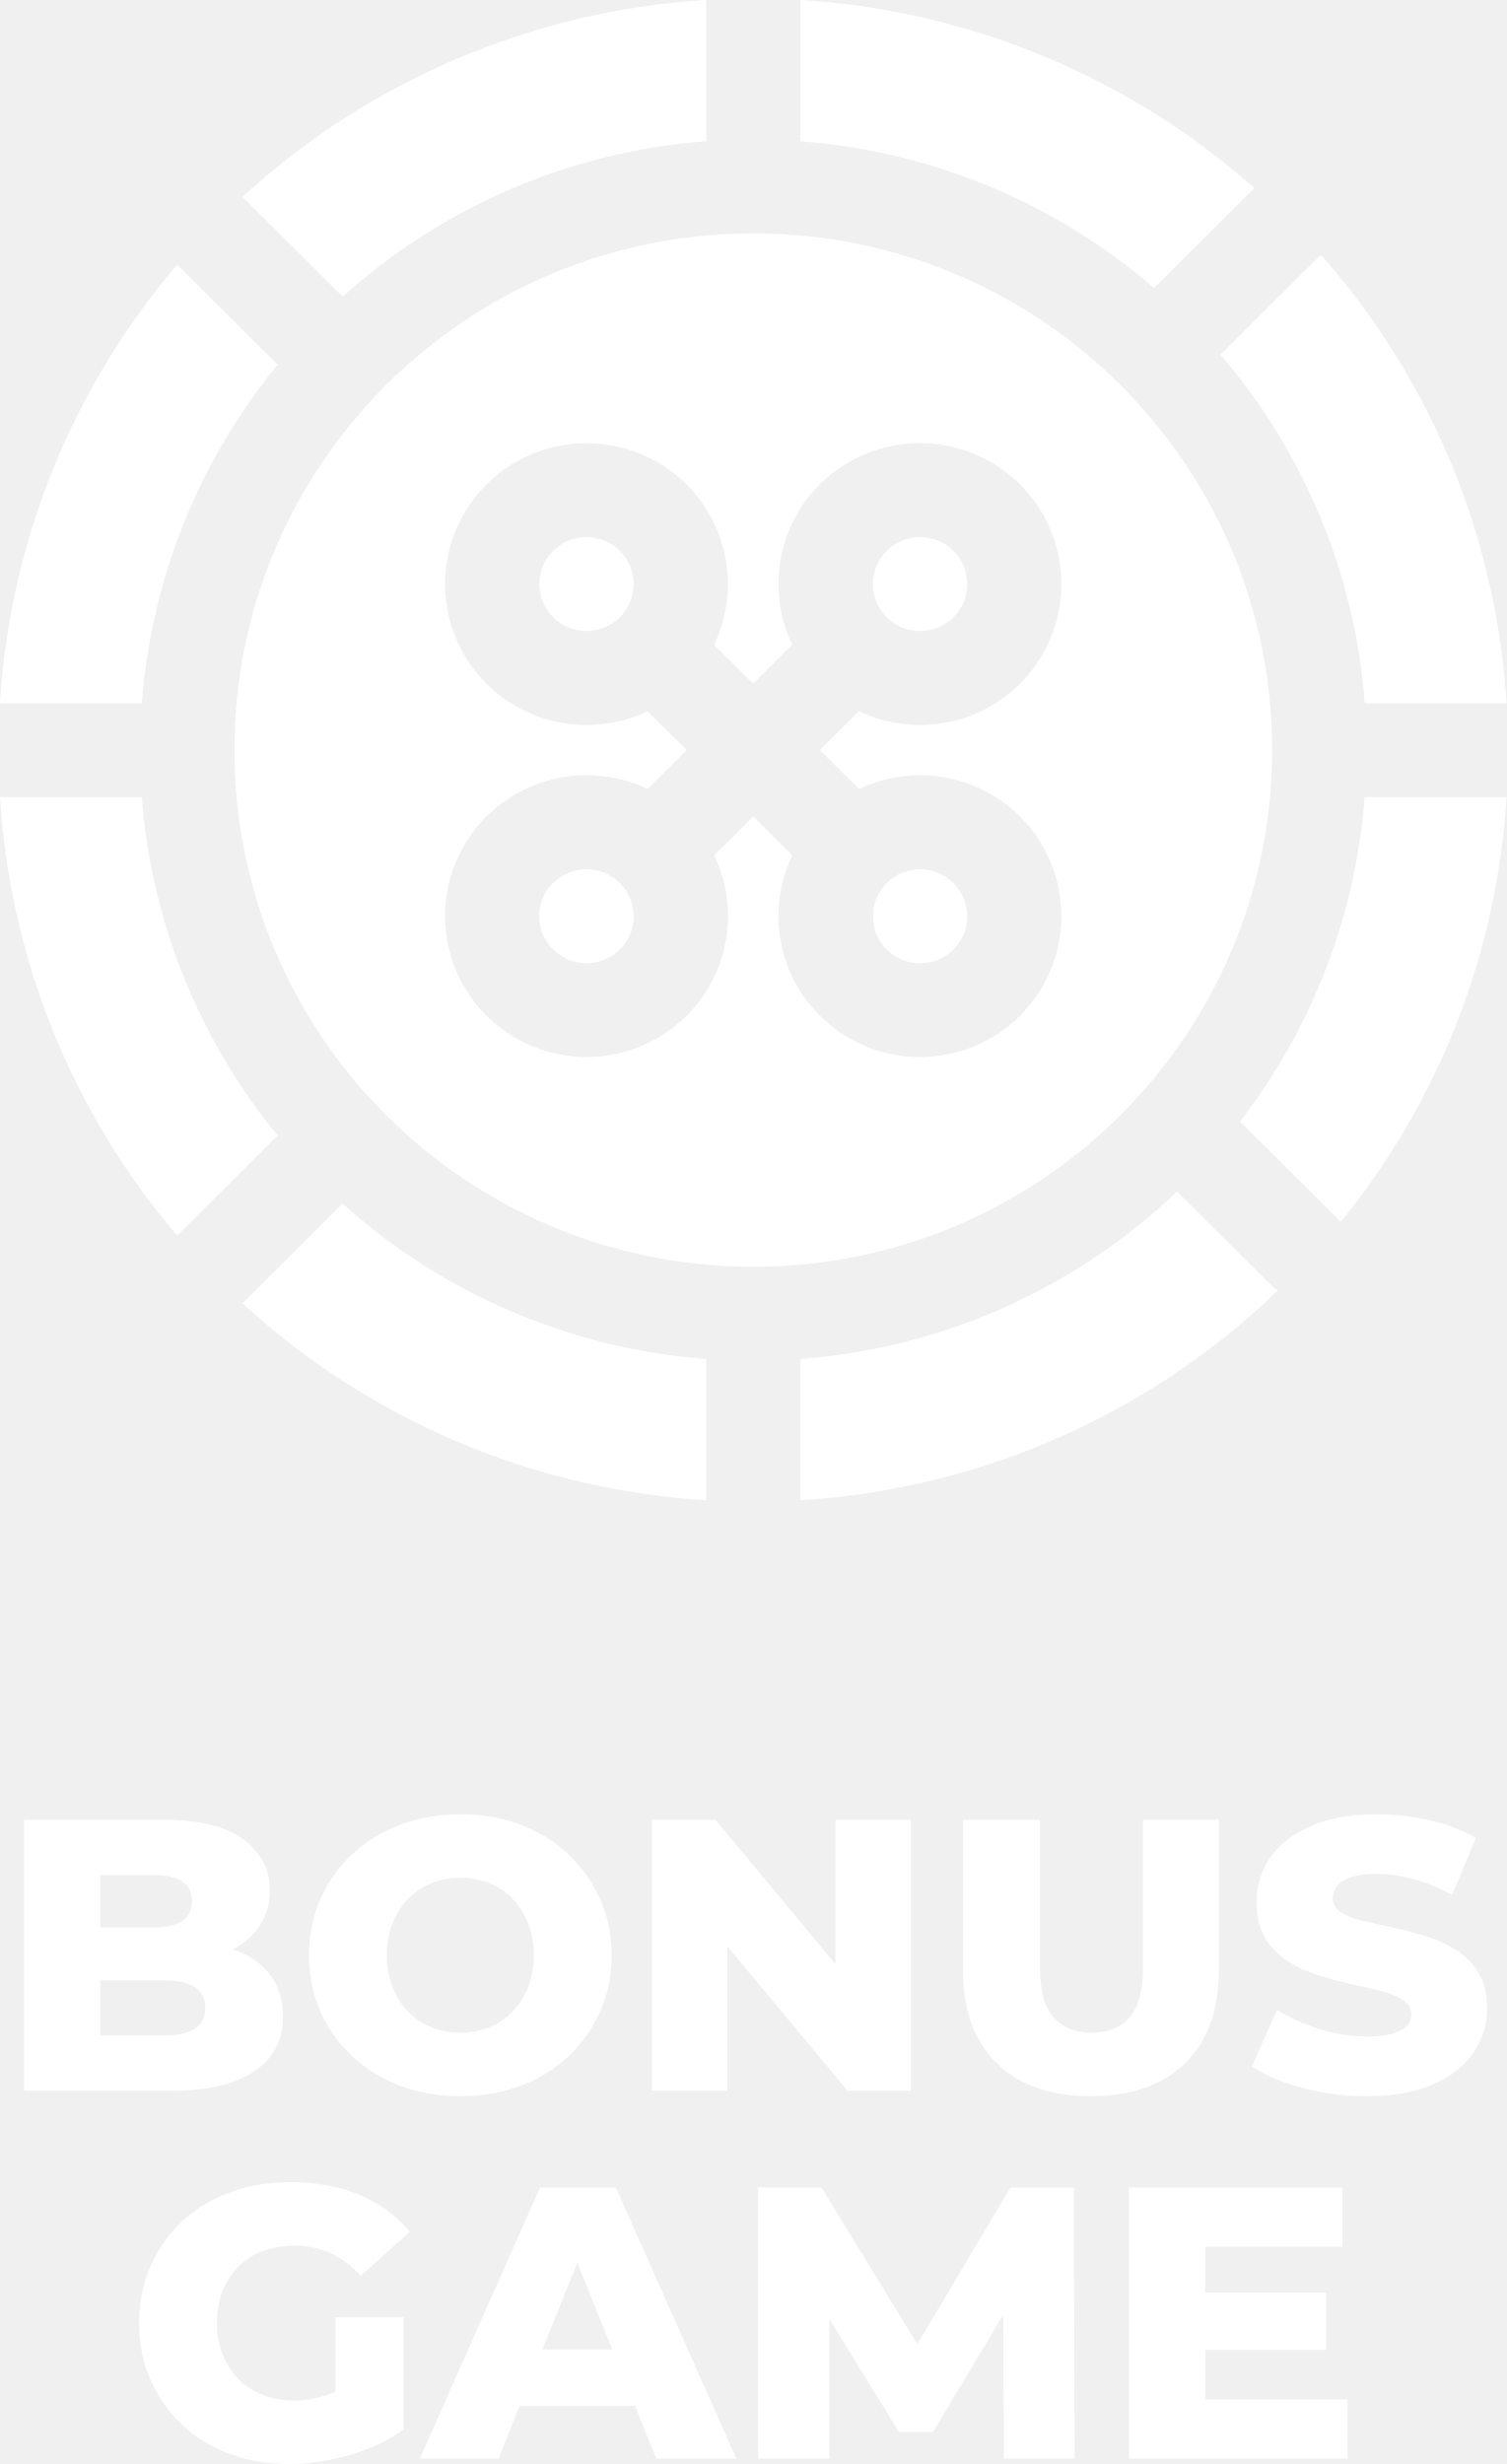
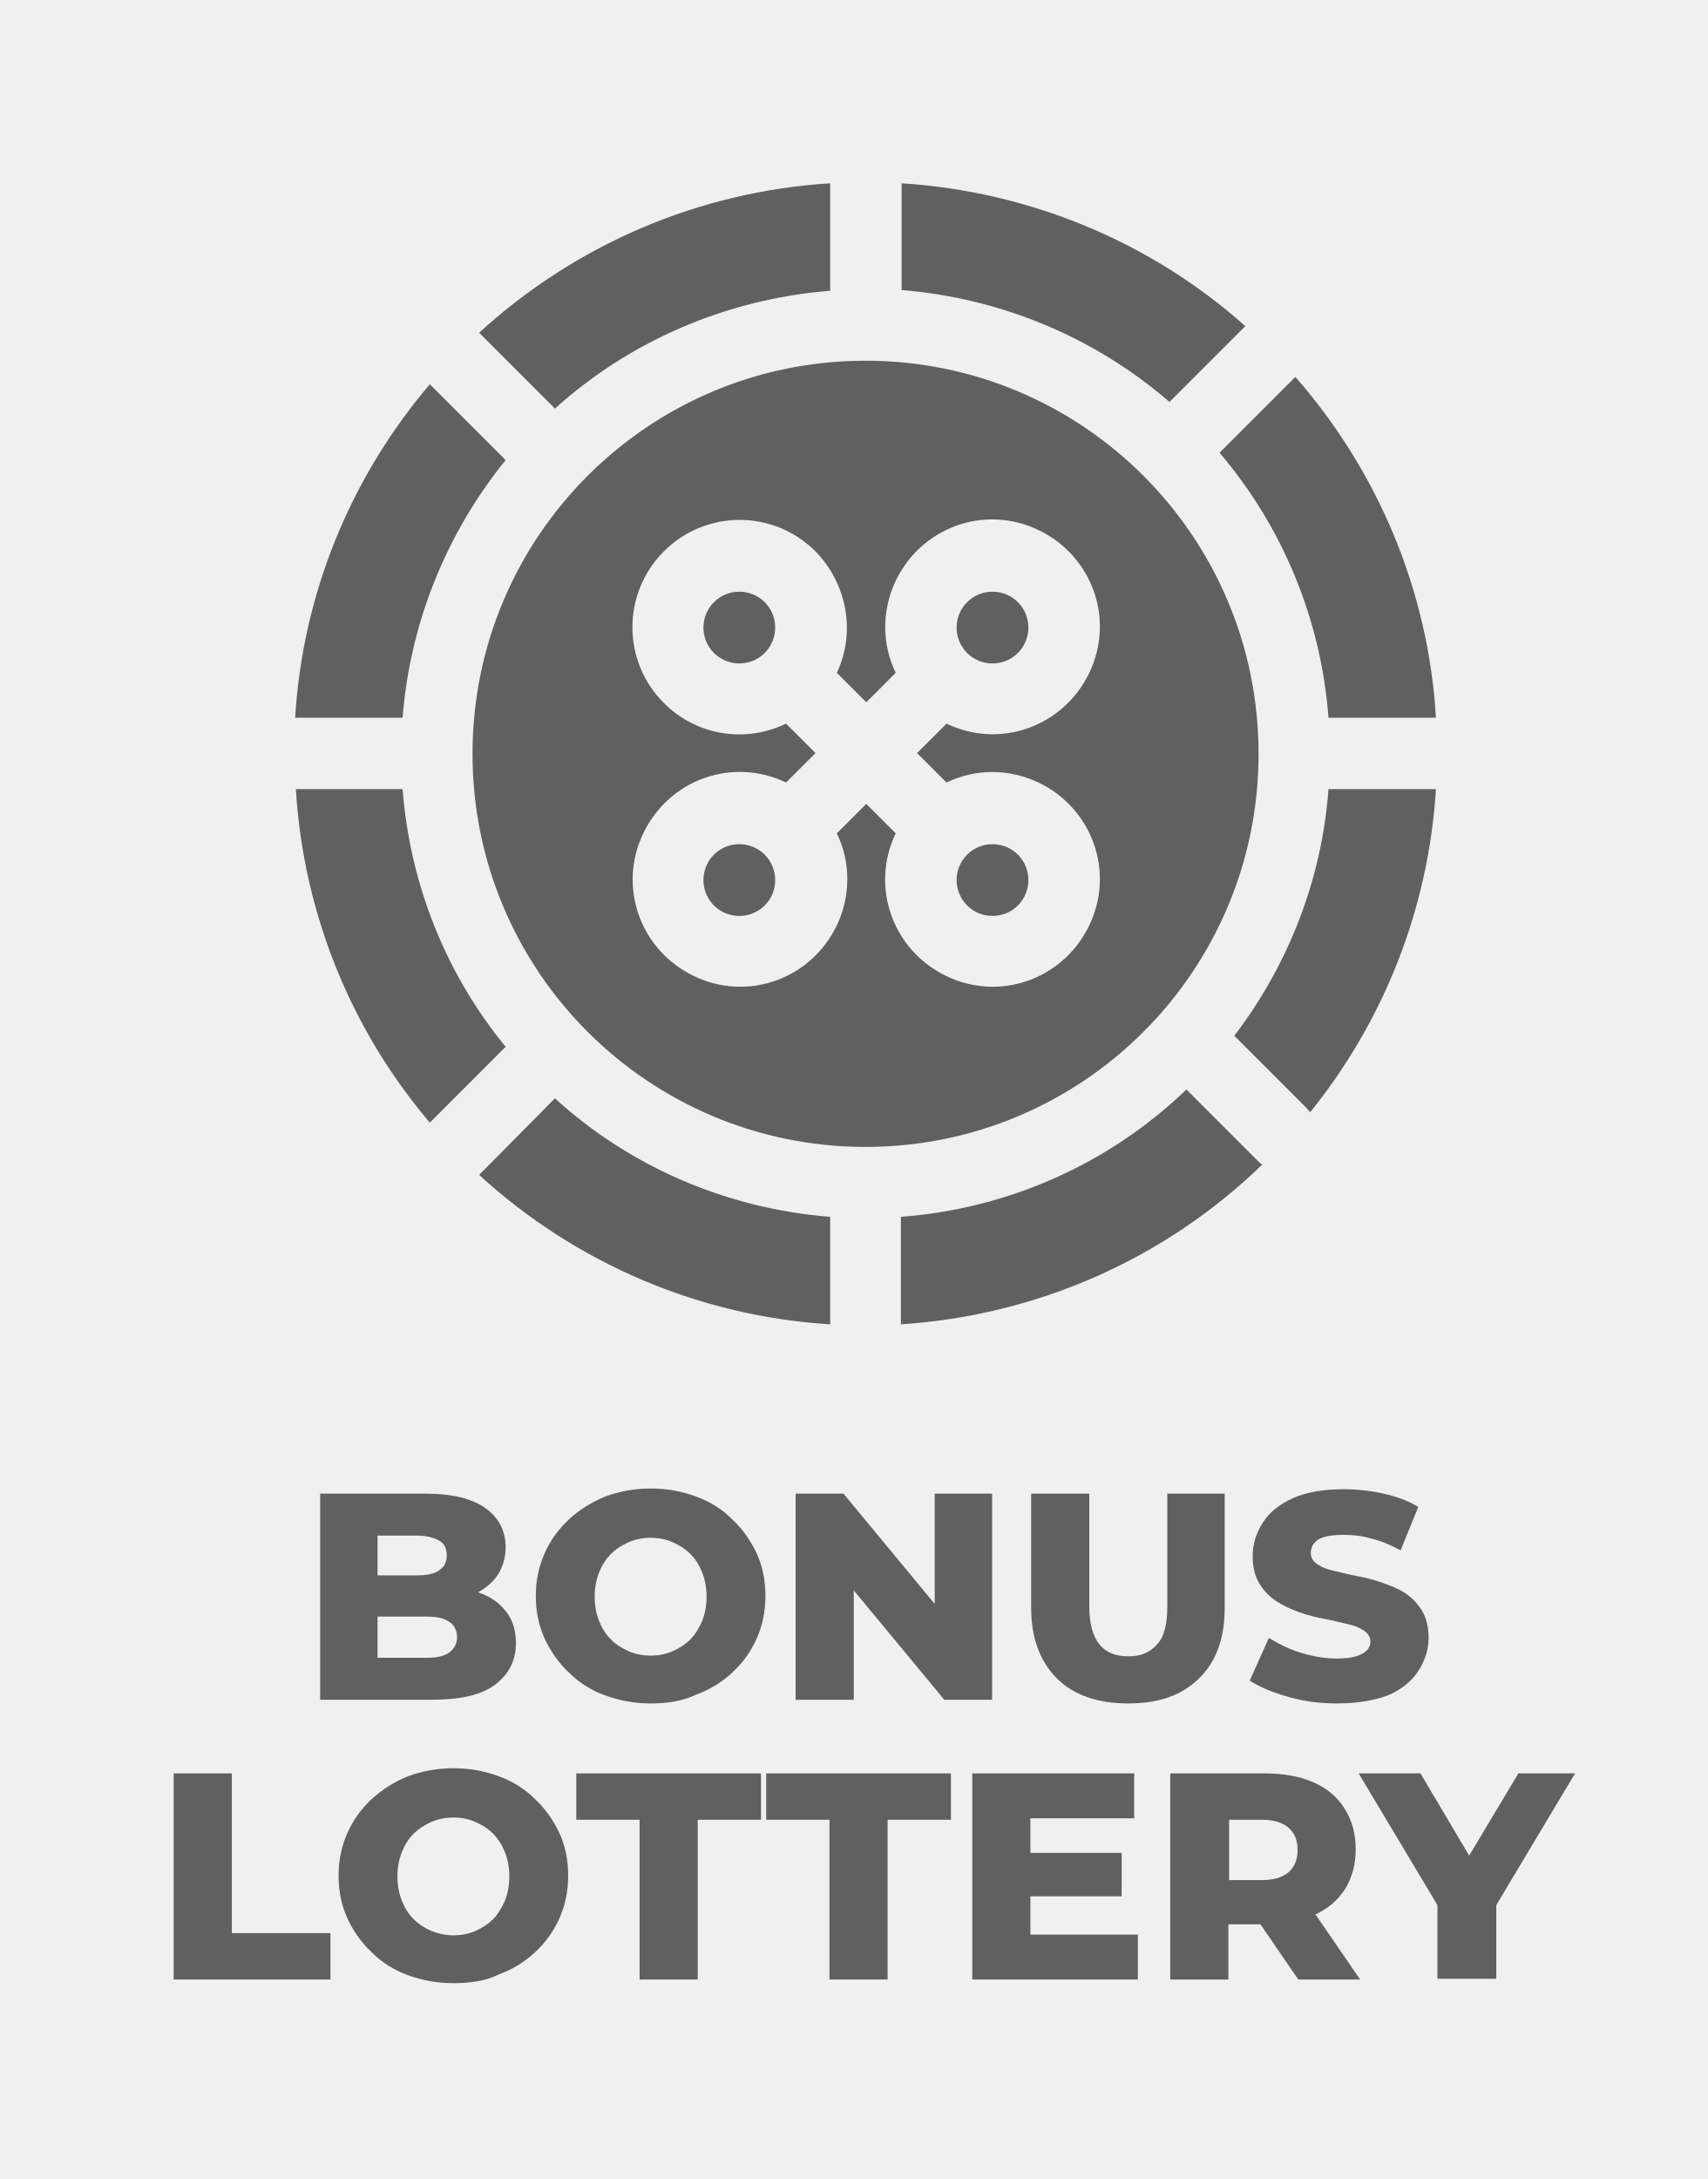
- <svg xmlns="http://www.w3.org/2000/svg" width="107" height="175" viewBox="0 0 107 175" fill="none">
-   <g clip-path="url(#clip0_278_1977)">
-     <path d="M1.711 148.491V129.242H11.596C14.137 129.242 16.035 129.703 17.285 130.631C18.534 131.559 19.162 132.769 19.162 134.274C19.162 135.264 18.9 136.131 18.375 136.873C17.851 137.615 17.112 138.2 16.166 138.633C15.221 139.066 14.088 139.279 12.784 139.279L13.336 137.959C14.696 137.959 15.883 138.165 16.898 138.578C17.913 138.99 18.7 139.588 19.259 140.365C19.818 141.142 20.101 142.091 20.101 143.211C20.101 144.882 19.425 146.174 18.072 147.102C16.719 148.03 14.744 148.491 12.149 148.491H1.711ZM7.123 144.559H11.707C12.646 144.559 13.357 144.401 13.847 144.078C14.337 143.754 14.579 143.266 14.579 142.606C14.579 141.946 14.337 141.458 13.847 141.135C13.357 140.812 12.646 140.654 11.707 140.654H6.736V136.887H10.878C11.797 136.887 12.487 136.729 12.949 136.419C13.412 136.11 13.64 135.642 13.64 135.017C13.64 134.391 13.412 133.931 12.949 133.628C12.487 133.326 11.797 133.174 10.878 133.174H7.123V144.559Z" fill="white" />
-     <path d="M32.694 148.876C31.148 148.876 29.719 148.629 28.415 148.134C27.11 147.639 25.971 146.938 25.004 146.03C24.038 145.123 23.285 144.064 22.754 142.854C22.222 141.644 21.953 140.317 21.953 138.867C21.953 137.416 22.222 136.09 22.754 134.88C23.285 133.67 24.038 132.611 25.004 131.704C25.971 130.796 27.11 130.095 28.415 129.6C29.719 129.105 31.148 128.857 32.694 128.857C34.241 128.857 35.691 129.105 36.988 129.6C38.286 130.095 39.411 130.796 40.371 131.704C41.331 132.611 42.076 133.67 42.621 134.88C43.167 136.09 43.436 137.416 43.436 138.867C43.436 140.317 43.167 141.651 42.621 142.868C42.076 144.085 41.331 145.143 40.371 146.044C39.411 146.945 38.286 147.639 36.988 148.134C35.691 148.629 34.262 148.876 32.694 148.876ZM32.694 144.367C33.433 144.367 34.117 144.236 34.752 143.982C35.387 143.727 35.939 143.356 36.408 142.868C36.878 142.38 37.244 141.802 37.513 141.122C37.782 140.441 37.913 139.692 37.913 138.867C37.913 138.042 37.782 137.265 37.513 136.598C37.244 135.931 36.878 135.354 36.408 134.866C35.939 134.378 35.387 134.006 34.752 133.752C34.117 133.498 33.433 133.367 32.694 133.367C31.956 133.367 31.273 133.498 30.637 133.752C30.002 134.006 29.45 134.378 28.981 134.866C28.511 135.354 28.145 135.931 27.876 136.598C27.607 137.265 27.476 138.021 27.476 138.867C27.476 139.712 27.607 140.441 27.876 141.122C28.145 141.802 28.511 142.38 28.981 142.868C29.45 143.356 30.002 143.727 30.637 143.982C31.273 144.236 31.956 144.367 32.694 144.367Z" fill="white" />
-     <path d="M46.305 148.491V129.242H50.806L61.464 142.056H59.338V129.242H64.695V148.491H60.194L49.535 135.677H51.662V148.491H46.305Z" fill="white" />
-     <path d="M77.479 148.876C74.628 148.876 72.398 148.099 70.797 146.539C69.195 144.978 68.394 142.771 68.394 139.912V129.242H73.862V139.747C73.862 141.396 74.186 142.579 74.842 143.294C75.498 144.009 76.395 144.366 77.534 144.366C78.673 144.366 79.571 144.009 80.213 143.294C80.855 142.579 81.179 141.396 81.179 139.747V129.242H86.564V139.912C86.564 142.771 85.763 144.978 84.162 146.539C82.56 148.099 80.33 148.876 77.479 148.876Z" fill="white" />
-     <path d="M97.06 148.876C95.479 148.876 93.953 148.677 92.49 148.285C91.026 147.893 89.832 147.384 88.914 146.759L90.709 142.744C91.572 143.294 92.573 143.748 93.705 144.105C94.837 144.463 95.962 144.642 97.088 144.642C97.84 144.642 98.447 144.573 98.91 144.435C99.372 144.298 99.704 144.112 99.918 143.885C100.132 143.658 100.235 143.383 100.235 143.074C100.235 142.634 100.035 142.284 99.628 142.029C99.221 141.775 98.696 141.562 98.054 141.397C97.412 141.232 96.694 141.067 95.914 140.902C95.134 140.737 94.347 140.524 93.567 140.269C92.787 140.015 92.069 139.678 91.427 139.266C90.785 138.853 90.26 138.31 89.853 137.643C89.446 136.976 89.245 136.124 89.245 135.1C89.245 133.945 89.563 132.9 90.198 131.965C90.833 131.03 91.786 130.28 93.056 129.71C94.326 129.139 95.907 128.857 97.805 128.857C99.076 128.857 100.325 129.002 101.547 129.284C102.769 129.566 103.86 129.985 104.819 130.535L103.135 134.577C102.217 134.082 101.305 133.711 100.401 133.463C99.497 133.216 98.627 133.092 97.778 133.092C97.025 133.092 96.418 133.168 95.955 133.326C95.493 133.484 95.162 133.69 94.961 133.945C94.761 134.199 94.657 134.495 94.657 134.825C94.657 135.244 94.858 135.581 95.251 135.828C95.645 136.076 96.169 136.275 96.825 136.433C97.481 136.591 98.199 136.749 98.979 136.914C99.759 137.079 100.546 137.286 101.326 137.533C102.106 137.781 102.824 138.111 103.466 138.523C104.108 138.936 104.633 139.479 105.026 140.146C105.42 140.812 105.62 141.651 105.62 142.662C105.62 143.782 105.302 144.813 104.667 145.755C104.032 146.697 103.086 147.453 101.823 148.024C100.56 148.594 98.972 148.876 97.06 148.876Z" fill="white" />
-     <path d="M20.541 175C19.016 175 17.594 174.759 16.289 174.271C14.984 173.783 13.852 173.096 12.906 172.195C11.961 171.294 11.215 170.236 10.684 169.019C10.152 167.802 9.883 166.455 9.883 164.99C9.883 163.526 10.152 162.179 10.684 160.962C11.215 159.745 11.961 158.686 12.92 157.786C13.88 156.885 15.012 156.198 16.33 155.71C17.649 155.222 19.085 154.981 20.652 154.981C22.474 154.981 24.104 155.283 25.539 155.888C26.975 156.493 28.163 157.366 29.101 158.501L25.622 161.636C24.959 160.921 24.248 160.384 23.482 160.027C22.716 159.669 21.867 159.491 20.928 159.491C20.1 159.491 19.347 159.621 18.664 159.876C17.98 160.13 17.4 160.501 16.924 160.989C16.448 161.477 16.075 162.055 15.806 162.722C15.537 163.389 15.405 164.145 15.405 164.99C15.405 165.836 15.537 166.537 15.806 167.218C16.075 167.898 16.448 168.476 16.924 168.964C17.4 169.452 17.98 169.823 18.65 170.091C19.32 170.359 20.065 170.49 20.873 170.49C21.68 170.49 22.474 170.359 23.247 170.091C24.021 169.823 24.801 169.37 25.595 168.73L28.66 172.552C27.555 173.343 26.278 173.948 24.821 174.367C23.365 174.787 21.943 175 20.541 175ZM23.827 171.837V164.578H28.66V172.552L23.827 171.837Z" fill="white" />
-     <path d="M29.82 174.615L38.353 155.366H43.737L52.297 174.615H46.609L39.927 158.033H42.08L35.398 174.615H29.82ZM34.487 170.875L35.895 166.86H45.339L46.747 170.875H34.487Z" fill="white" />
-     <path d="M53.844 174.615V155.366H58.345L66.352 168.455H63.978L71.764 155.366H76.265L76.321 174.615H71.295L71.24 162.983H72.096L66.27 172.717H63.84L57.848 162.983H58.897V174.615H53.844Z" fill="white" />
-     <path d="M85.596 170.407H95.702V174.615H80.184V155.366H95.343V159.573H85.596V170.407ZM85.209 162.818H94.183V166.888H85.209V162.818Z" fill="white" />
-     <path d="M24.334 85.486C31.472 91.913 40.556 95.798 50.152 96.519V106.55C37.885 105.8 26.26 100.864 17.224 92.567L24.334 85.479V85.486ZM83.591 84.626L90.184 91.185C90.356 91.357 90.55 91.515 90.764 91.645C81.61 100.486 69.578 105.773 56.855 106.55V96.519C66.885 95.763 76.336 91.556 83.598 84.626H83.591ZM53.5 16.575C73.851 16.575 90.349 33.005 90.349 53.271C90.349 73.538 73.851 89.968 53.5 89.968C33.149 89.968 16.651 73.538 16.651 53.271C16.651 33.005 33.149 16.575 53.5 16.575ZM10.072 56.612C10.741 65.419 14.11 73.806 19.716 80.646L12.585 87.754C5.122 79.003 0.704 68.079 0 56.612H10.072ZM107 56.612C106.323 67.653 102.202 78.206 95.209 86.799C95.12 86.682 95.023 86.572 94.919 86.469L88.071 79.649C93.207 72.988 96.286 64.986 96.921 56.612H107ZM48.764 34.407C44.837 30.503 38.472 30.503 34.551 34.407C30.63 38.319 30.63 44.657 34.551 48.562C37.56 51.56 42.144 52.343 45.989 50.515L48.764 53.271L45.989 56.035C40.977 53.649 34.979 55.767 32.59 60.751C30.195 65.742 32.321 71.716 37.326 74.094C42.331 76.473 48.336 74.363 50.725 69.379C52.03 66.649 52.036 63.48 50.725 60.751L53.5 57.987L56.268 60.751C53.873 65.742 55.999 71.716 61.004 74.094C66.016 76.48 72.014 74.363 74.403 69.379C76.791 64.394 74.672 58.413 69.667 56.035C66.927 54.736 63.744 54.729 61.004 56.035L58.229 53.271L61.004 50.515C66.016 52.893 72.014 50.783 74.403 45.792C76.791 40.801 74.672 34.827 69.66 32.448C64.649 30.07 58.65 32.18 56.261 37.171C54.957 39.9 54.957 43.069 56.261 45.799L53.493 48.555L50.718 45.792C52.554 41.963 51.76 37.398 48.751 34.401L48.764 34.407ZM39.286 62.717C40.598 61.411 42.717 61.411 44.022 62.717C45.334 64.023 45.334 66.134 44.022 67.433C42.71 68.732 40.591 68.739 39.286 67.433C37.975 66.134 37.954 64.037 39.252 62.724C39.259 62.717 39.266 62.71 39.286 62.71V62.717ZM62.978 62.717C64.29 61.411 66.409 61.411 67.714 62.717C69.025 64.023 69.025 66.134 67.714 67.433C66.402 68.732 64.283 68.739 62.978 67.433C61.673 66.134 61.68 64.023 62.978 62.71V62.717ZM93.808 18.087C101.636 26.955 106.275 38.161 107 49.944H96.928C96.238 40.821 92.648 32.153 86.684 25.189L93.808 18.094V18.087ZM12.585 18.795L19.716 25.904C14.11 32.744 10.741 41.138 10.072 49.944H0C0.704 38.477 5.115 27.547 12.585 18.795ZM39.286 39.123C40.598 37.817 42.717 37.817 44.022 39.123C45.334 40.43 45.334 42.54 44.022 43.839C42.71 45.139 40.591 45.145 39.286 43.839C37.975 42.533 37.975 40.423 39.286 39.123ZM62.978 39.123C64.29 37.817 66.409 37.817 67.714 39.123C69.025 40.43 69.025 42.54 67.714 43.839C66.402 45.139 64.283 45.145 62.978 43.839C61.666 42.533 61.666 40.423 62.978 39.123ZM50.152 0V10.03C40.556 10.752 31.479 14.636 24.341 21.064L17.224 13.983C26.253 5.692 37.885 0.749 50.152 0ZM56.848 0C68.797 0.729 80.147 5.431 89.086 13.357L81.962 20.452C74.928 14.389 66.126 10.731 56.848 10.037V0Z" fill="white" />
+ <svg xmlns="http://www.w3.org/2000/svg" version="1.1" id="Слой_1" x="0px" y="0px" viewBox="0 0 232 296" style="enable-background:new 0 0 232 296;" xml:space="preserve">
+   <style type="text/css">
+ 	.st0{enable-background:new    ;}
+ 	.st1{fill:#606060;}
+ </style>
+   <g id="Сгруппировать_72" transform="translate(-137 -224)">
+     <g class="st0">
+       <path class="st1" d="M180.5,454.9v-28h14.3c3.7,0,6.4,0.7,8.2,2c1.8,1.3,2.7,3.1,2.7,5.3c0,1.4-0.4,2.7-1.1,3.8    c-0.8,1.1-1.8,1.9-3.2,2.6c-1.4,0.6-3,0.9-4.9,0.9l0.8-1.9c2,0,3.7,0.3,5.2,0.9c1.5,0.6,2.6,1.5,3.4,2.6c0.8,1.1,1.2,2.5,1.2,4.1    c0,2.4-1,4.3-2.9,5.7s-4.8,2-8.6,2H180.5z M188.3,449.2h6.6c1.4,0,2.4-0.2,3.1-0.7s1.1-1.2,1.1-2.1s-0.4-1.7-1.1-2.1    c-0.7-0.5-1.7-0.7-3.1-0.7h-7.2V438h6c1.3,0,2.3-0.2,3-0.7c0.7-0.5,1-1.1,1-2s-0.3-1.6-1-2c-0.7-0.4-1.7-0.7-3-0.7h-5.4V449.2z" />
+       <path class="st1" d="M225.4,455.4c-2.2,0-4.3-0.4-6.2-1.1c-1.9-0.7-3.5-1.7-4.9-3.1c-1.4-1.3-2.5-2.9-3.3-4.6    c-0.8-1.8-1.2-3.7-1.2-5.8s0.4-4,1.2-5.8c0.8-1.8,1.9-3.3,3.3-4.6c1.4-1.3,3-2.3,4.9-3.1c1.9-0.7,4-1.1,6.2-1.1    c2.3,0,4.3,0.4,6.2,1.1c1.9,0.7,3.5,1.7,4.9,3.1c1.4,1.3,2.5,2.9,3.3,4.6s1.2,3.7,1.2,5.8s-0.4,4-1.2,5.8s-1.9,3.3-3.3,4.6    c-1.4,1.3-3,2.3-4.9,3C229.7,455.1,227.6,455.4,225.4,455.4z M225.4,448.9c1.1,0,2.1-0.2,3-0.6c0.9-0.4,1.7-0.9,2.4-1.6    c0.7-0.7,1.2-1.6,1.6-2.5c0.4-1,0.6-2.1,0.6-3.3c0-1.2-0.2-2.3-0.6-3.3c-0.4-1-0.9-1.8-1.6-2.5c-0.7-0.7-1.5-1.2-2.4-1.6    c-0.9-0.4-1.9-0.6-3-0.6c-1.1,0-2.1,0.2-3,0.6c-0.9,0.4-1.7,0.9-2.4,1.6c-0.7,0.7-1.2,1.5-1.6,2.5c-0.4,1-0.6,2.1-0.6,3.3    c0,1.2,0.2,2.3,0.6,3.3c0.4,1,0.9,1.8,1.6,2.5s1.5,1.2,2.4,1.6C223.3,448.7,224.3,448.9,225.4,448.9z" />
+       <path class="st1" d="M245.1,454.9v-28h6.5l15.4,18.6H264v-18.6h7.8v28h-6.5l-15.4-18.6h3.1v18.6H245.1z" />
+       <path class="st1" d="M290.3,455.4c-4.1,0-7.4-1.1-9.7-3.4c-2.3-2.3-3.5-5.5-3.5-9.6v-15.5h7.9v15.3c0,2.4,0.5,4.1,1.4,5.2    s2.2,1.6,3.9,1.6s2.9-0.5,3.9-1.6s1.4-2.8,1.4-5.2v-15.3h7.8v15.5c0,4.2-1.2,7.4-3.5,9.6C297.6,454.3,294.4,455.4,290.3,455.4z" />
+       <path class="st1" d="M318.6,455.4c-2.3,0-4.5-0.3-6.6-0.9s-3.8-1.3-5.2-2.2l2.6-5.8c1.3,0.8,2.7,1.5,4.3,2    c1.6,0.5,3.3,0.8,4.9,0.8c1.1,0,2-0.1,2.6-0.3c0.7-0.2,1.2-0.5,1.5-0.8c0.3-0.3,0.5-0.7,0.5-1.2c0-0.6-0.3-1.1-0.9-1.5    c-0.6-0.4-1.3-0.7-2.3-0.9c-0.9-0.2-2-0.5-3.1-0.7s-2.3-0.5-3.4-0.9c-1.1-0.4-2.2-0.9-3.1-1.5s-1.7-1.4-2.3-2.4    c-0.6-1-0.9-2.2-0.9-3.7c0-1.7,0.5-3.2,1.4-4.6c0.9-1.4,2.3-2.5,4.1-3.3c1.8-0.8,4.1-1.2,6.9-1.2c1.8,0,3.6,0.2,5.4,0.6    c1.8,0.4,3.4,1,4.7,1.8l-2.4,5.9c-1.3-0.7-2.7-1.3-4-1.6c-1.3-0.4-2.6-0.5-3.8-0.5c-1.1,0-2,0.1-2.6,0.3c-0.7,0.2-1.1,0.5-1.4,0.9    c-0.3,0.4-0.4,0.8-0.4,1.3c0,0.6,0.3,1.1,0.9,1.5s1.3,0.7,2.3,0.9c0.9,0.2,2,0.5,3.1,0.7c1.1,0.2,2.3,0.5,3.4,0.9    c1.1,0.4,2.2,0.8,3.1,1.4c0.9,0.6,1.7,1.4,2.3,2.4s0.9,2.2,0.9,3.7c0,1.6-0.5,3.1-1.4,4.5c-0.9,1.4-2.3,2.5-4.1,3.3    C323.7,455,321.4,455.4,318.6,455.4z" />
+     </g>
+     <g class="st0">
+       <path class="st1" d="M160.6,492.9v-28h7.9v21.7h13.4v6.3H160.6z" />
+       <path class="st1" d="M198.6,493.4c-2.2,0-4.3-0.4-6.2-1.1c-1.9-0.7-3.5-1.7-4.9-3.1c-1.4-1.3-2.5-2.9-3.3-4.6    c-0.8-1.8-1.2-3.7-1.2-5.8s0.4-4,1.2-5.8c0.8-1.8,1.9-3.3,3.3-4.6c1.4-1.3,3-2.3,4.9-3.1c1.9-0.7,4-1.1,6.2-1.1    c2.3,0,4.3,0.4,6.2,1.1c1.9,0.7,3.5,1.7,4.9,3.1c1.4,1.3,2.5,2.9,3.3,4.6s1.2,3.7,1.2,5.8s-0.4,4-1.2,5.8s-1.9,3.3-3.3,4.6    c-1.4,1.3-3,2.3-4.9,3C203,493.1,200.9,493.4,198.6,493.4z M198.6,486.9c1.1,0,2.1-0.2,3-0.6c0.9-0.4,1.7-0.9,2.4-1.6    c0.7-0.7,1.2-1.6,1.6-2.5c0.4-1,0.6-2.1,0.6-3.3c0-1.2-0.2-2.3-0.6-3.3c-0.4-1-0.9-1.8-1.6-2.5c-0.7-0.7-1.5-1.2-2.4-1.6    c-0.9-0.4-1.9-0.6-3-0.6c-1.1,0-2.1,0.2-3,0.6c-0.9,0.4-1.7,0.9-2.4,1.6c-0.7,0.7-1.2,1.5-1.6,2.5c-0.4,1-0.6,2.1-0.6,3.3    c0,1.2,0.2,2.3,0.6,3.3c0.4,1,0.9,1.8,1.6,2.5s1.5,1.2,2.4,1.6C196.6,486.7,197.6,486.9,198.6,486.9z" />
+       <path class="st1" d="M223.9,492.9v-21.7h-8.6v-6.3h25.1v6.3h-8.6v21.7H223.9z" />
+       <path class="st1" d="M249.7,492.9v-21.7h-8.6v-6.3h25.1v6.3h-8.6v21.7H249.7z" />
+       <path class="st1" d="M277,486.8h14.6v6.1h-22.5v-28h22v6.1H277V486.8z M276.4,475.7h13v5.9h-13V475.7z" />
+       <path class="st1" d="M296,492.9v-28h12.8c2.6,0,4.8,0.4,6.6,1.2c1.9,0.8,3.3,2,4.3,3.6c1,1.6,1.5,3.4,1.5,5.5    c0,2.1-0.5,3.9-1.5,5.5c-1,1.5-2.4,2.7-4.3,3.5c-1.9,0.8-4.1,1.2-6.6,1.2h-8.4l3.5-3.3v10.8H296z M304,483l-3.5-3.6h7.9    c1.7,0,2.9-0.4,3.7-1.1c0.8-0.7,1.2-1.7,1.2-3c0-1.3-0.4-2.3-1.2-3c-0.8-0.7-2-1.1-3.7-1.1h-7.9l3.5-3.6V483z M313.4,492.9    l-7-10.2h8.4l7,10.2H313.4z" />
+       <path class="st1" d="M332.3,492.9V481l1.8,4.8l-12.5-20.9h8.4l9,15.2h-4.8l9.1-15.2h7.7l-12.5,20.9l1.8-4.8v11.8H332.3z" />
+     </g>
+     <g id="icons" transform="translate(137.969 223.969)">
+       <g id="ui-gambling-website-lined-icnos-casinoshunter" transform="translate(0.031 0.031)">
+         <g id="_1" transform="translate(0)">
+           <path id="roulette" class="st1" d="M74.4,149.2c10.3,9.4,23.5,15,37.4,16.1l0,0v14.6c-17.8-1.1-34.6-8.3-47.7-20.3l0,0      L74.4,149.2z M160.2,148l9.5,9.5c0.3,0.3,0.5,0.5,0.8,0.7c-13.3,12.9-30.7,20.5-49.1,21.7l0,0v-14.6      C136,164.2,149.7,158.1,160.2,148L160.2,148z M116.6,49c29.5,0,53.4,23.9,53.4,53.4c0,29.5-23.9,53.4-53.4,53.4      c-29.5,0-53.4-23.9-53.4-53.4C63.2,72.9,87.1,49,116.6,49L116.6,49L116.6,49z M53.7,107.2c1,12.8,5.8,25,14,35l0,0l-10.3,10.3      c-10.8-12.7-17.2-28.6-18.2-45.3L53.7,107.2L53.7,107.2z M194.1,107.2c-1,16.1-7,31.4-17.1,43.9c-0.1-0.2-0.3-0.3-0.4-0.5l0,0      l-9.9-9.9c7.4-9.7,11.9-21.3,12.8-33.5L194.1,107.2L194.1,107.2z M109.8,74.9c-5.7-5.7-14.9-5.7-20.6,0      c-5.7,5.7-5.7,14.9,0,20.6c4.4,4.4,11,5.5,16.6,2.8l0,0l4,4l-4,4c-7.3-3.5-15.9-0.4-19.4,6.9c-3.5,7.3-0.4,15.9,6.9,19.4      s15.9,0.4,19.4-6.9c1.9-4,1.9-8.6,0-12.5l0,0l4-4l4,4c-3.5,7.3-0.4,15.9,6.9,19.4c7.3,3.5,15.9,0.4,19.4-6.9      c3.5-7.3,0.4-15.9-6.9-19.4c-4-1.9-8.6-1.9-12.5,0l0,0l-4-4l4-4c7.3,3.5,15.9,0.4,19.4-6.9c3.5-7.3,0.4-15.9-6.9-19.4      c-7.3-3.5-15.9-0.4-19.4,6.9c-1.9,4-1.9,8.6,0,12.5l0,0l-4,4l-4-4C115.3,85.9,114.1,79.3,109.8,74.9L109.8,74.9z M96,116.1      c1.9-1.9,5-1.9,6.9,0c1.9,1.9,1.9,5,0,6.9s-5,1.9-6.9,0c0,0,0,0,0,0C94.1,121.1,94.1,118,96,116.1C96,116.1,96,116.1,96,116.1      L96,116.1z M130.4,116.1c1.9-1.9,5-1.9,6.9,0c1.9,1.9,1.9,5,0,6.9s-5,1.9-6.9,0c0,0,0,0,0,0C128.5,121.1,128.5,118,130.4,116.1      L130.4,116.1z M175,51.2c11.3,12.9,18.1,29.2,19.1,46.3h-14.6c-1-13.3-6.2-25.9-14.8-36l0,0L175,51.2z M57.4,52.2l10.3,10.3      c-8.1,10-13,22.2-14,35H39.1C40.1,80.9,46.5,65,57.4,52.2L57.4,52.2z M96,81.8c1.9-1.9,5-1.9,6.9,0c1.9,1.9,1.9,5,0,6.9      s-5,1.9-6.9,0c0,0,0,0,0,0C94.1,86.8,94.1,83.7,96,81.8C96,81.8,96,81.8,96,81.8L96,81.8z M130.4,81.8c1.9-1.9,5-1.9,6.9,0      c1.9,1.9,1.9,5,0,6.9s-5,1.9-6.9,0c0,0,0,0,0,0C128.5,86.8,128.5,83.7,130.4,81.8C130.4,81.8,130.4,81.8,130.4,81.8L130.4,81.8z       M111.8,24.9v14.6c-13.9,1.1-27.1,6.7-37.4,16l0,0L64.1,45.2C77.2,33.2,94,26,111.8,24.9L111.8,24.9z M121.5,24.9      c17.3,1.1,33.8,7.9,46.7,19.4l0,0l-10.3,10.3c-10.2-8.8-22.9-14.1-36.4-15.2l0,0L121.5,24.9z" />
+         </g>
+       </g>
+     </g>
  </g>
-   <defs>
-     <clipPath id="clip0_278_1977">
-       <rect width="107" height="175" fill="white" />
-     </clipPath>
-   </defs>
</svg>
